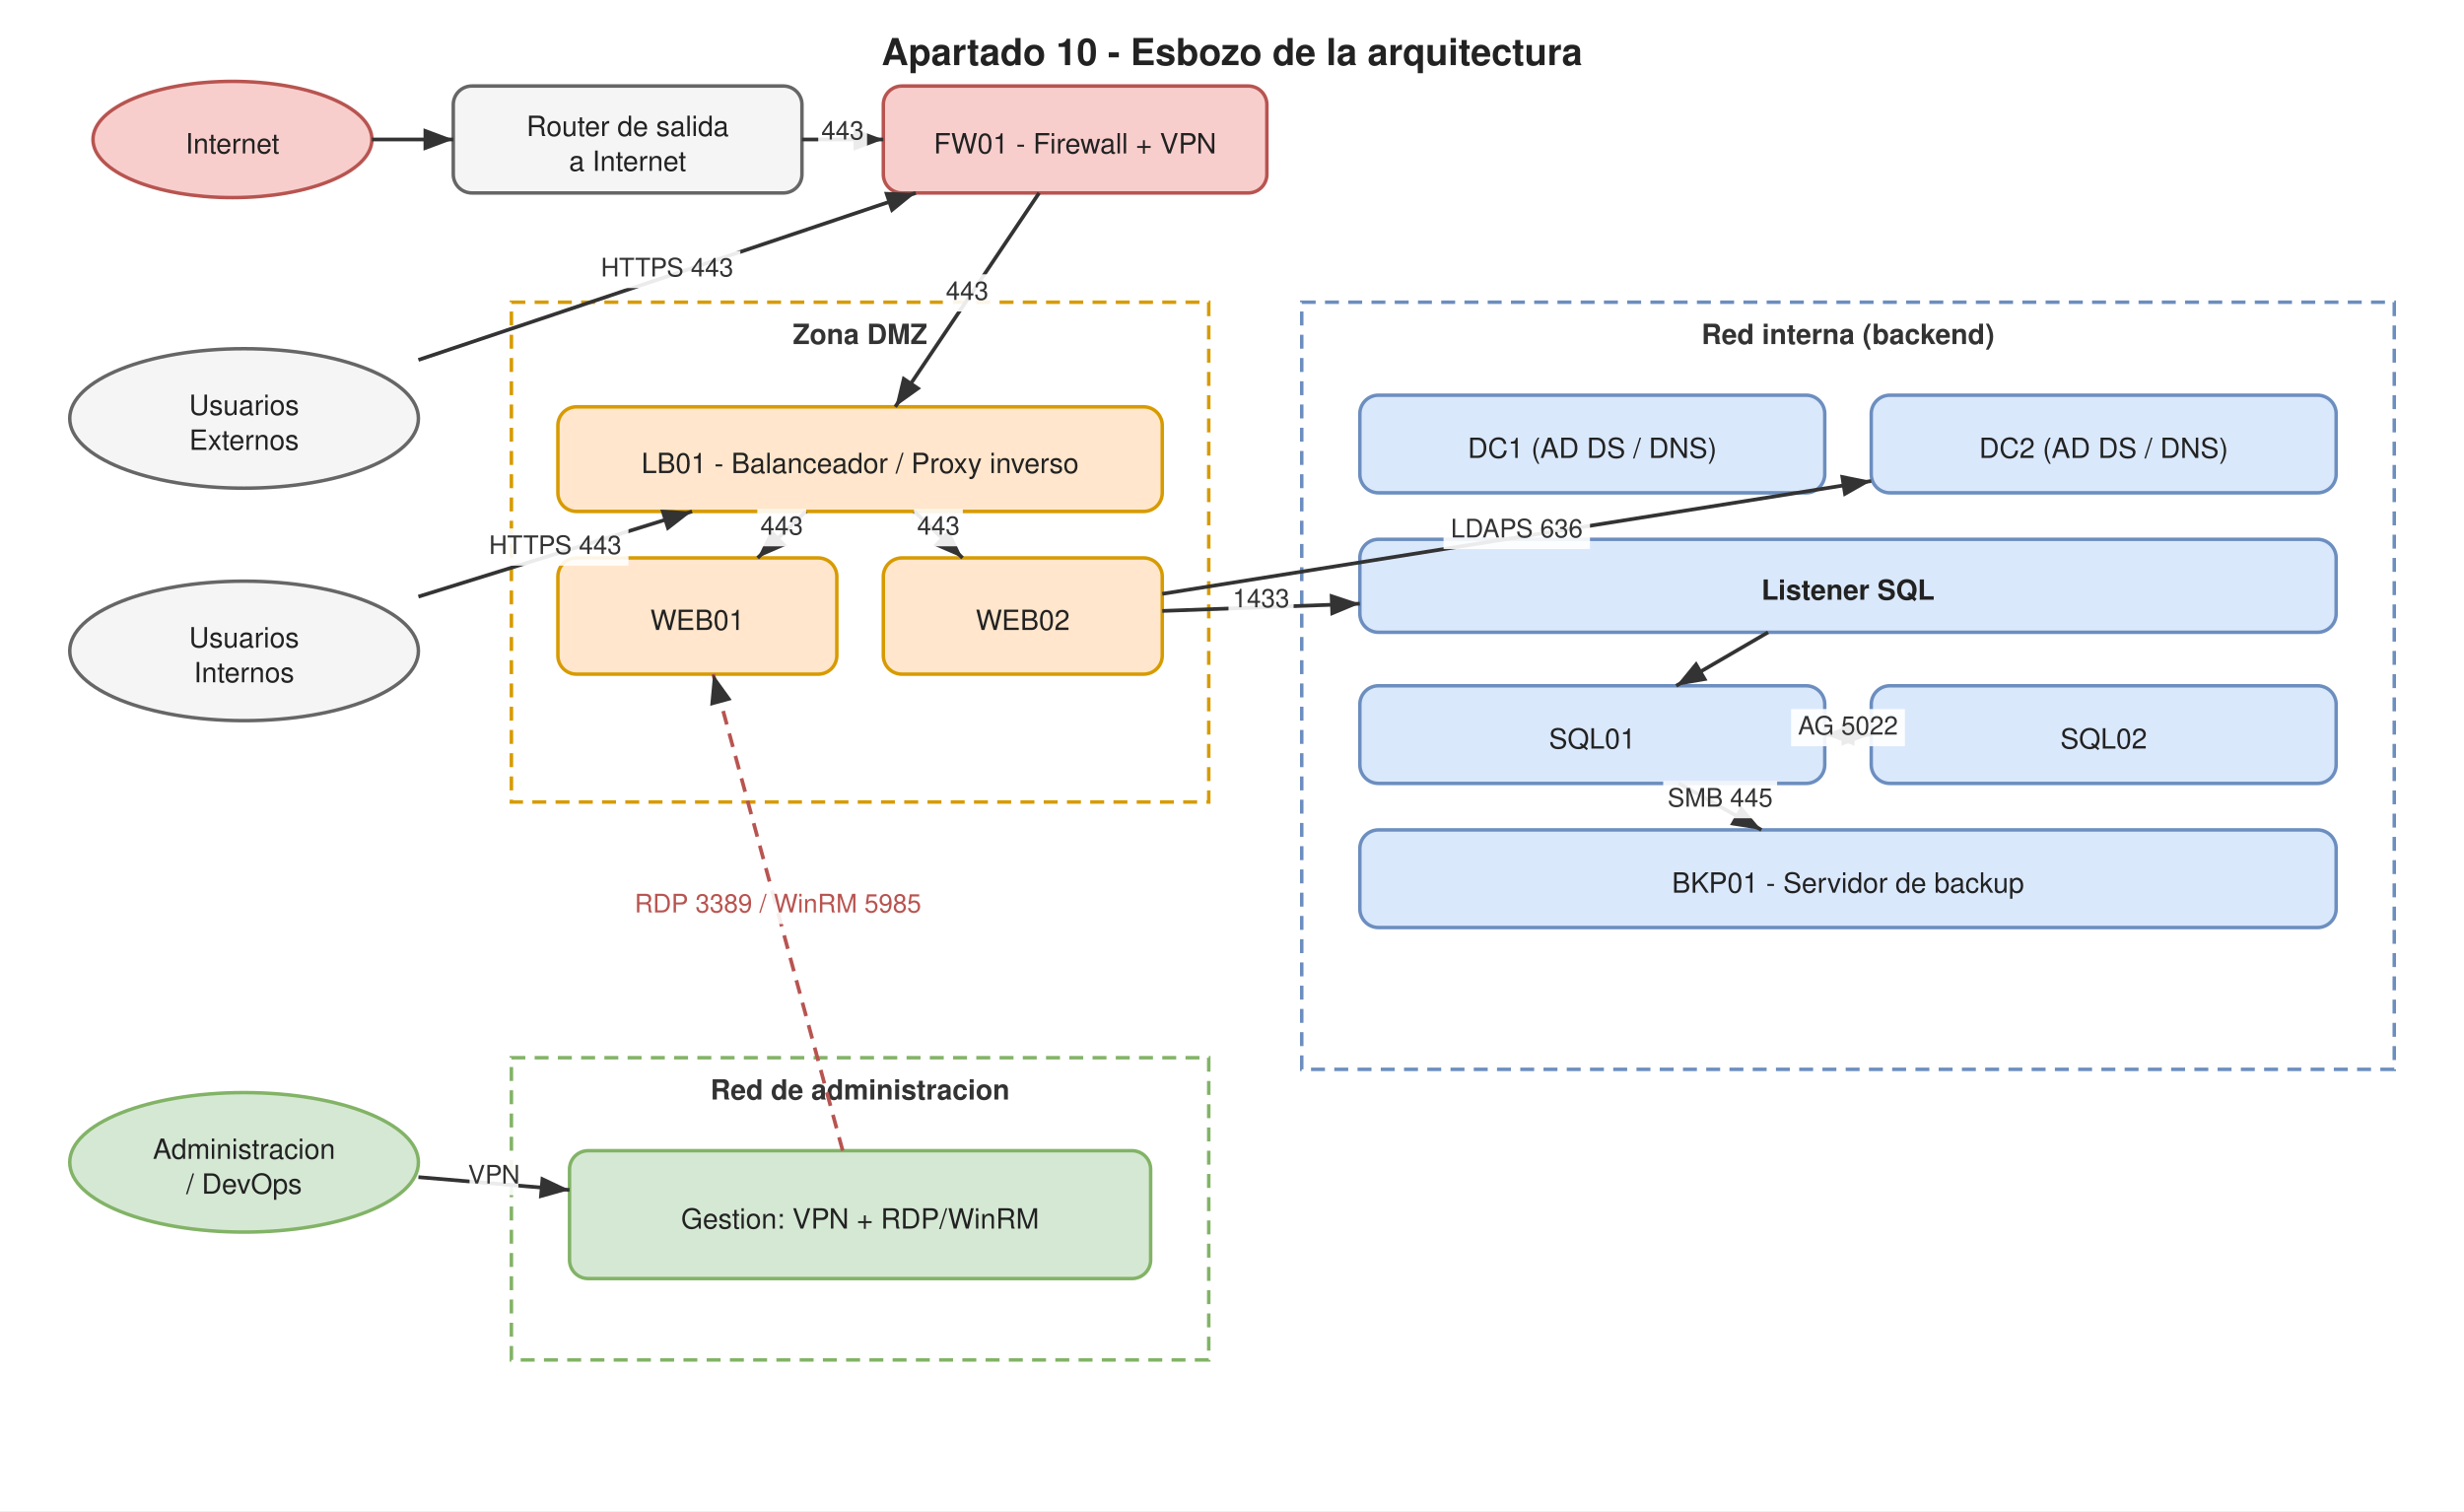
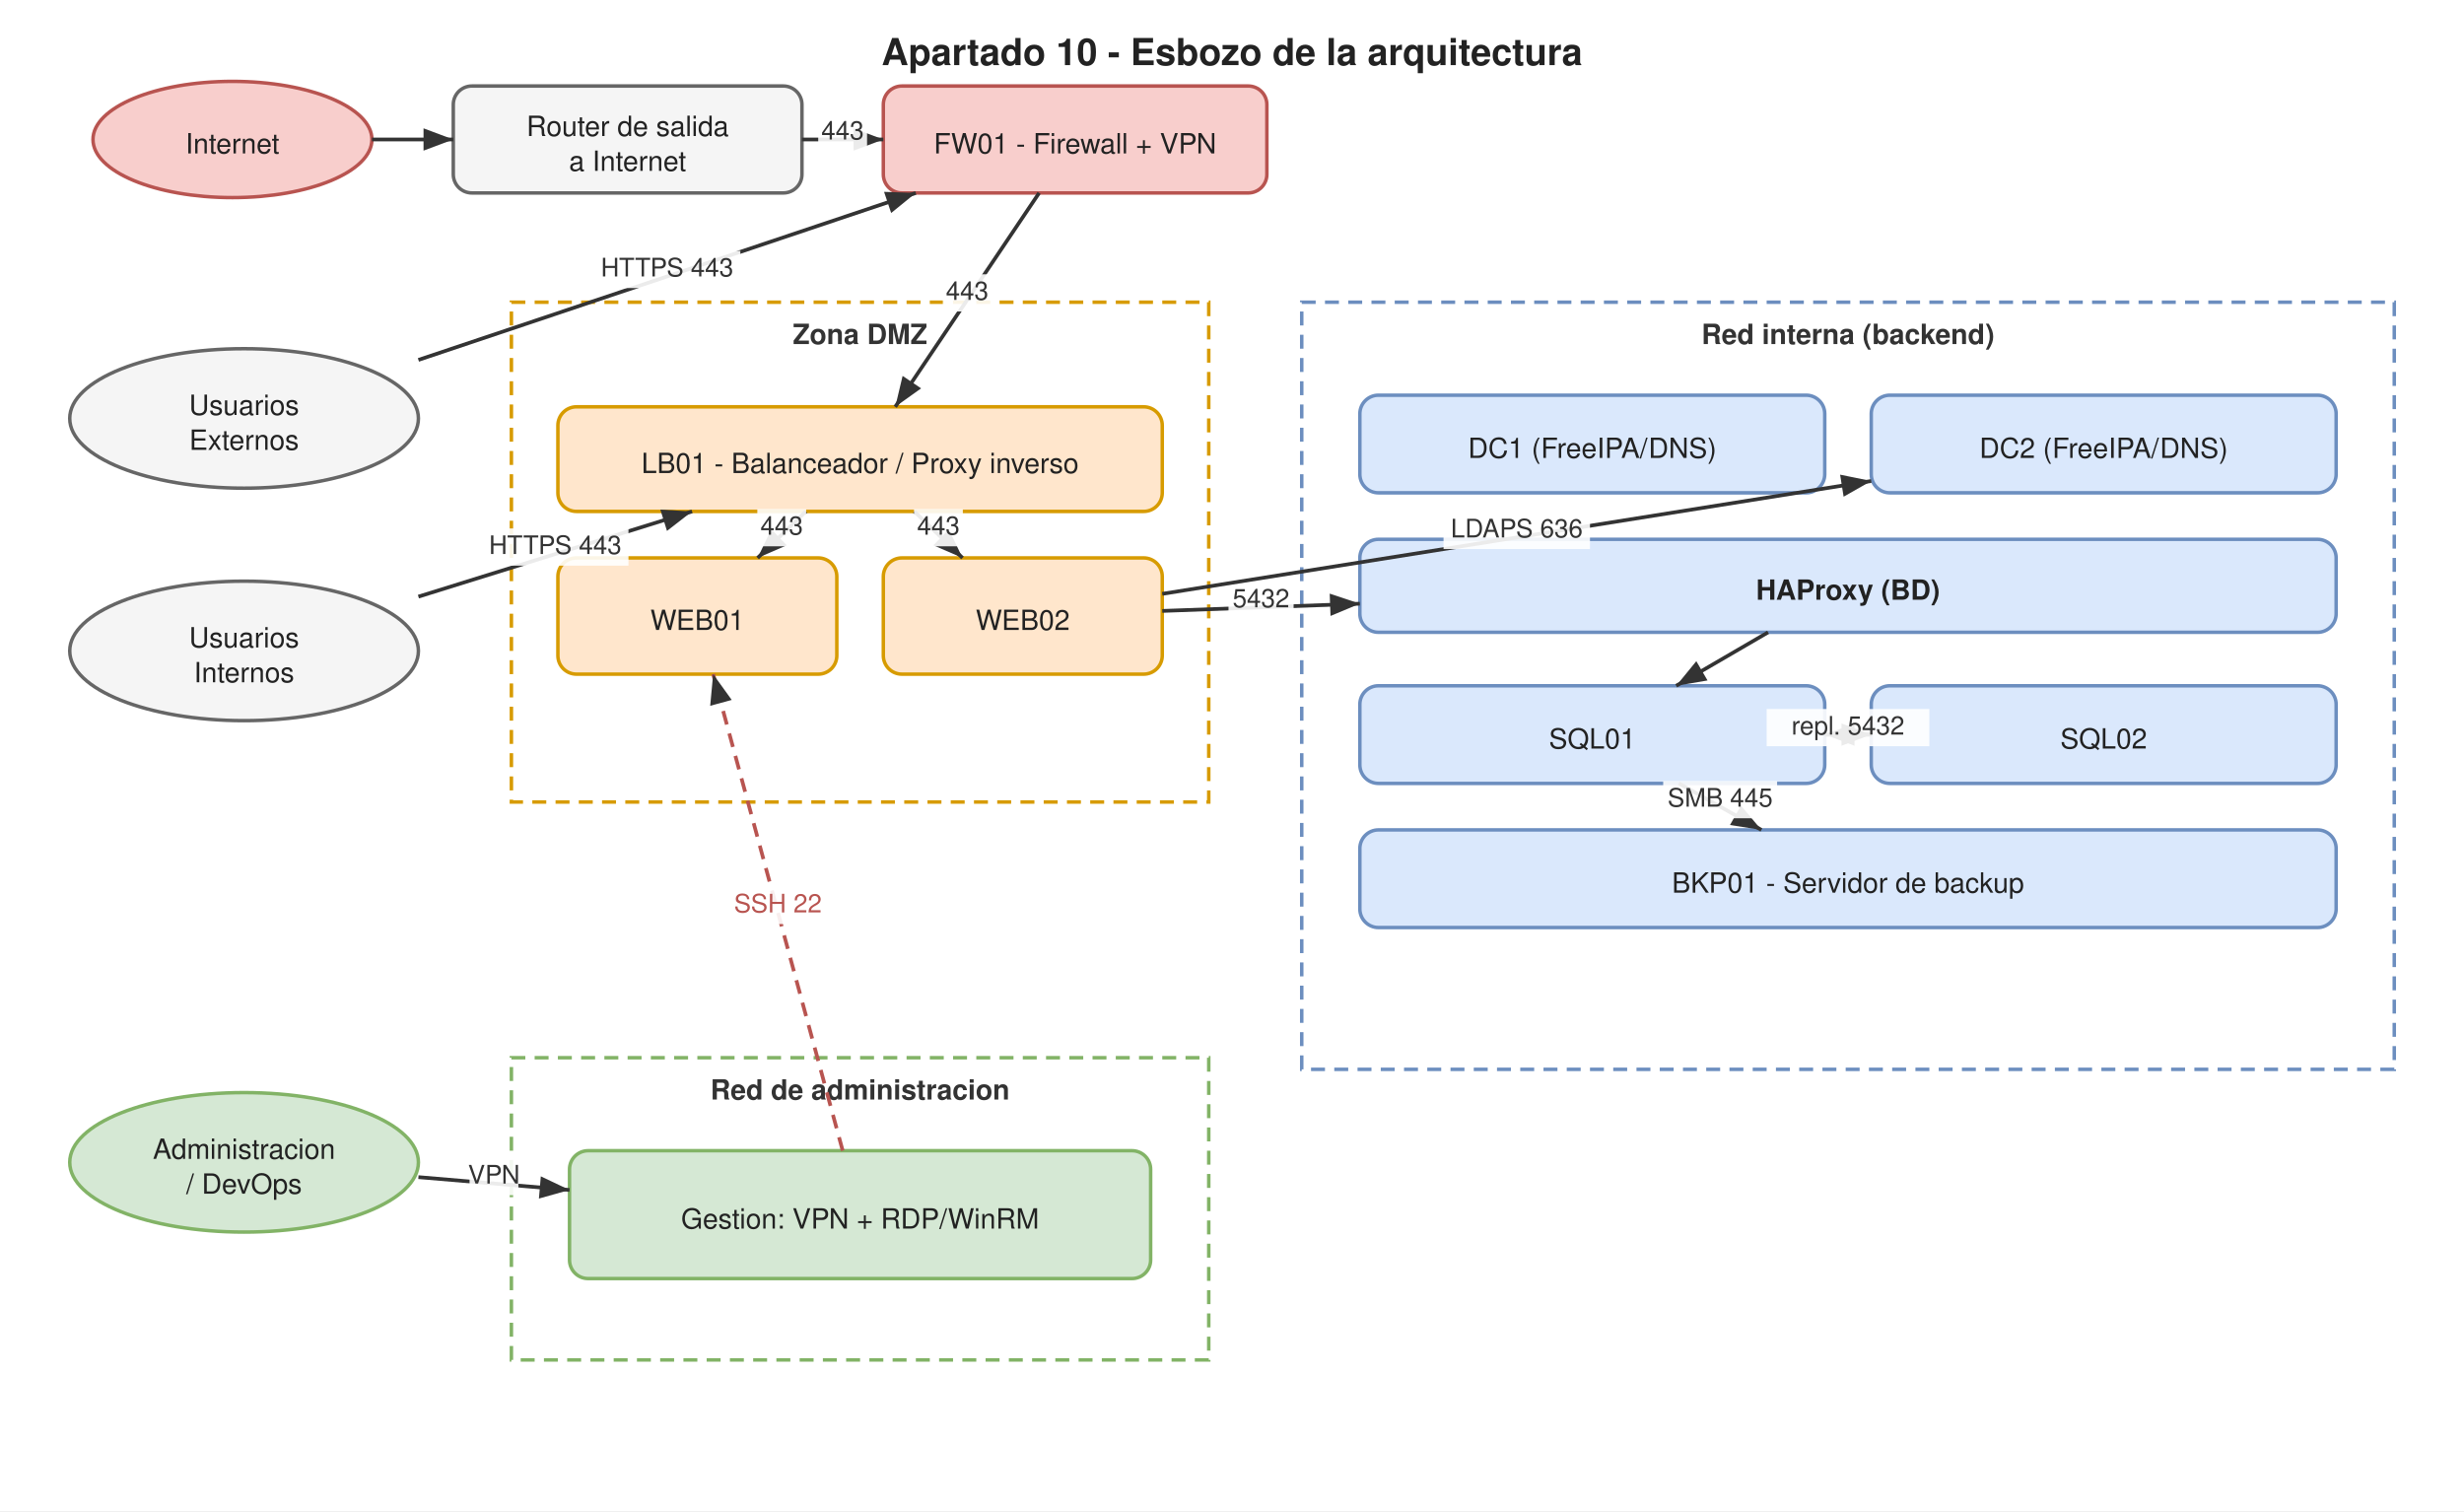
<svg xmlns="http://www.w3.org/2000/svg" width="1060" height="650" viewBox="0 0 1060 650" font-family="Helvetica, Arial, sans-serif">
  <defs>
    <marker id="arr" markerWidth="10" markerHeight="10" refX="8" refY="3" orient="auto" markerUnits="strokeWidth">
      <path d="M0,0 L8,3 L0,6 z" fill="#333333" />
    </marker>
  </defs>
  <rect x="0" y="0" width="1060" height="650" fill="white" />
  <text x="530" y="28" text-anchor="middle" font-size="16" font-weight="bold" fill="#222">Apartado 10 - Esbozo de la arquitectura</text>
  <ellipse cx="100" cy="60" rx="60" ry="25" fill="#f8cecc" stroke="#b85450" stroke-width="1.5" />
  <text x="100" y="66" text-anchor="middle" font-size="12" fill="#222">Internet</text>
  <rect x="195" y="37" width="150" height="46" rx="8" fill="#f5f5f5" stroke="#666666" stroke-width="1.5" />
  <text x="270" y="58.5" text-anchor="middle" font-size="12" fill="#222">Router de salida</text>
  <text x="270" y="73.5" text-anchor="middle" font-size="12" fill="#222">a Internet</text>
  <rect x="380" y="37" width="165" height="46" rx="8" fill="#f8cecc" stroke="#b85450" stroke-width="1.5" />
  <text x="462.5" y="66" text-anchor="middle" font-size="12" fill="#222">FW01 - Firewall + VPN</text>
  <ellipse cx="105" cy="180" rx="75" ry="30" fill="#f5f5f5" stroke="#666666" stroke-width="1.5" />
  <text x="105" y="178.5" text-anchor="middle" font-size="12" fill="#222">Usuarios</text>
  <text x="105" y="193.5" text-anchor="middle" font-size="12" fill="#222">Externos</text>
  <ellipse cx="105" cy="280" rx="75" ry="30" fill="#f5f5f5" stroke="#666666" stroke-width="1.5" />
  <text x="105" y="278.5" text-anchor="middle" font-size="12" fill="#222">Usuarios</text>
  <text x="105" y="293.5" text-anchor="middle" font-size="12" fill="#222">Internos</text>
  <ellipse cx="105" cy="500" rx="75" ry="30" fill="#d5e8d4" stroke="#82b366" stroke-width="1.5" />
  <text x="105" y="498.5" text-anchor="middle" font-size="12" fill="#222">Administracion</text>
  <text x="105" y="513.5" text-anchor="middle" font-size="12" fill="#222">/ DevOps</text>
  <rect x="220" y="130" width="300" height="215" rx="0" fill="none" stroke="#d79b00" stroke-width="1.5" stroke-dasharray="6 4" />
  <text x="370" y="148" text-anchor="middle" font-size="12" font-weight="bold" fill="#333">Zona DMZ</text>
  <rect x="560" y="130" width="470" height="330" rx="0" fill="none" stroke="#6c8ebf" stroke-width="1.5" stroke-dasharray="6 4" />
  <text x="795" y="148" text-anchor="middle" font-size="12" font-weight="bold" fill="#333">Red interna (backend)</text>
  <rect x="220" y="455" width="300" height="130" rx="0" fill="none" stroke="#82b366" stroke-width="1.5" stroke-dasharray="6 4" />
  <text x="370" y="473" text-anchor="middle" font-size="12" font-weight="bold" fill="#333">Red de administracion</text>
  <rect x="240" y="175" width="260" height="45" rx="8" fill="#ffe6cc" stroke="#d79b00" stroke-width="1.5" />
  <text x="370" y="203.5" text-anchor="middle" font-size="12" fill="#222">LB01 - Balanceador / Proxy inverso</text>
  <rect x="240" y="240" width="120" height="50" rx="8" fill="#ffe6cc" stroke="#d79b00" stroke-width="1.5" />
  <text x="300" y="271" text-anchor="middle" font-size="12" fill="#222">WEB01</text>
  <rect x="380" y="240" width="120" height="50" rx="8" fill="#ffe6cc" stroke="#d79b00" stroke-width="1.5" />
  <text x="440" y="271" text-anchor="middle" font-size="12" fill="#222">WEB02</text>
  <rect x="585" y="170" width="200" height="42" rx="8" fill="#dae8fc" stroke="#6c8ebf" stroke-width="1.5" />
-   <text x="685" y="197" text-anchor="middle" font-size="12" fill="#222">DC1 (AD DS / DNS)</text>
+   <text x="685" y="197" text-anchor="middle" font-size="12" fill="#222">DC1 (FreeIPA/DNS)</text>
  <rect x="805" y="170" width="200" height="42" rx="8" fill="#dae8fc" stroke="#6c8ebf" stroke-width="1.5" />
-   <text x="905" y="197" text-anchor="middle" font-size="12" fill="#222">DC2 (AD DS / DNS)</text>
+   <text x="905" y="197" text-anchor="middle" font-size="12" fill="#222">DC2 (FreeIPA/DNS)</text>
  <rect x="585" y="232" width="420" height="40" rx="8" fill="#dae8fc" stroke="#6c8ebf" stroke-width="1.5" />
-   <text x="795" y="258" text-anchor="middle" font-size="12" font-weight="bold" fill="#222">Listener SQL</text>
+   <text x="795" y="258" text-anchor="middle" font-size="12" font-weight="bold" fill="#222">HAProxy (BD)</text>
  <rect x="585" y="295" width="200" height="42" rx="8" fill="#dae8fc" stroke="#6c8ebf" stroke-width="1.5" />
  <text x="685" y="322" text-anchor="middle" font-size="12" fill="#222">SQL01</text>
  <rect x="805" y="295" width="200" height="42" rx="8" fill="#dae8fc" stroke="#6c8ebf" stroke-width="1.5" />
  <text x="905" y="322" text-anchor="middle" font-size="12" fill="#222">SQL02</text>
  <rect x="585" y="357" width="420" height="42" rx="8" fill="#dae8fc" stroke="#6c8ebf" stroke-width="1.5" />
  <text x="795" y="384" text-anchor="middle" font-size="12" fill="#222">BKP01 - Servidor de backup</text>
  <rect x="245" y="495" width="250" height="55" rx="8" fill="#d5e8d4" stroke="#82b366" stroke-width="1.5" />
  <text x="370" y="528.5" text-anchor="middle" font-size="12" fill="#222">Gestion: VPN + RDP/WinRM</text>
  <line x1="160" y1="60" x2="195" y2="60" stroke="#333333" stroke-width="1.6" marker-end="url(#arr)" />
  <line x1="345" y1="60" x2="380" y2="60" stroke="#333333" stroke-width="1.6" marker-end="url(#arr)" />
  <rect x="352" y="49" width="21" height="16" fill="white" stroke="none" opacity="0.9" />
  <text x="362.5" y="60" text-anchor="middle" font-size="11" fill="#333333">443</text>
  <line x1="180" y1="154.825" x2="393.979" y2="83" stroke="#333333" stroke-width="1.6" marker-end="url(#arr)" />
  <rect x="255.49" y="107.913" width="63" height="16" fill="white" stroke="none" opacity="0.9" />
  <text x="286.99" y="118.913" text-anchor="middle" font-size="11" fill="#333333">HTTPS 443</text>
  <line x1="180" y1="256.651" x2="297.727" y2="220" stroke="#333333" stroke-width="1.6" marker-end="url(#arr)" />
  <rect x="207.364" y="227.325" width="63" height="16" fill="white" stroke="none" opacity="0.9" />
  <text x="238.864" y="238.325" text-anchor="middle" font-size="11" fill="#333333">HTTPS 443</text>
  <line x1="447.027" y1="83" x2="385.136" y2="175" stroke="#333333" stroke-width="1.6" marker-end="url(#arr)" />
  <rect x="405.582" y="118" width="21" height="16" fill="white" stroke="none" opacity="0.9" />
  <text x="416.082" y="129" text-anchor="middle" font-size="11" fill="#333333">443</text>
  <line x1="346.667" y1="220" x2="325.926" y2="240" stroke="#333333" stroke-width="1.6" marker-end="url(#arr)" />
  <rect x="325.796" y="219" width="21" height="16" fill="white" stroke="none" opacity="0.9" />
  <text x="336.296" y="230" text-anchor="middle" font-size="11" fill="#333333">443</text>
  <line x1="393.333" y1="220" x2="414.074" y2="240" stroke="#333333" stroke-width="1.6" marker-end="url(#arr)" />
  <rect x="393.204" y="219" width="21" height="16" fill="white" stroke="none" opacity="0.9" />
  <text x="403.704" y="230" text-anchor="middle" font-size="11" fill="#333333">443</text>
  <line x1="500" y1="262.803" x2="585" y2="259.69" stroke="#333333" stroke-width="1.6" marker-end="url(#arr)" />
  <rect x="528.5" y="250.246" width="28" height="16" fill="white" stroke="none" opacity="0.9" />
-   <text x="542.5" y="261.246" text-anchor="middle" font-size="11" fill="#333333">1433</text>
+   <text x="542.5" y="261.246" text-anchor="middle" font-size="11" fill="#333333">5432</text>
  <line x1="500" y1="255.452" x2="805" y2="206.914" stroke="#333333" stroke-width="1.6" marker-end="url(#arr)" />
  <rect x="621" y="220.183" width="63" height="16" fill="white" stroke="none" opacity="0.9" />
  <text x="652.5" y="231.183" text-anchor="middle" font-size="11" fill="#333333">LDAPS 636</text>
  <line x1="760.625" y1="272" x2="721.094" y2="295" stroke="#333333" stroke-width="1.6" marker-end="url(#arr)" />
  <line x1="785" y1="316" x2="805" y2="316" stroke="#333333" stroke-width="1.6" marker-end="url(#arr)" />
  <line x1="805" y1="316" x2="785" y2="316" stroke="#333333" stroke-width="1.6" marker-end="url(#arr)" />
-   <rect x="770.5" y="305" width="49" height="16" fill="white" stroke="none" opacity="0.9" />
-   <text x="795" y="316" text-anchor="middle" font-size="11" fill="#333333">AG 5022</text>
+   <rect x="760" y="305" width="70" height="16" fill="white" stroke="none" opacity="0.9" />
+   <text x="795" y="316" text-anchor="middle" font-size="11" fill="#333333">repl. 5432</text>
  <line x1="722.258" y1="337" x2="757.742" y2="357" stroke="#333333" stroke-width="1.6" marker-end="url(#arr)" />
  <rect x="715.5" y="336" width="49" height="16" fill="white" stroke="none" opacity="0.9" />
  <text x="740" y="347" text-anchor="middle" font-size="11" fill="#333333">SMB 445</text>
  <line x1="180" y1="506.368" x2="245" y2="511.887" stroke="#333333" stroke-width="1.6" marker-end="url(#arr)" />
  <rect x="202" y="498.127" width="21" height="16" fill="white" stroke="none" opacity="0.9" />
  <text x="212.5" y="509.127" text-anchor="middle" font-size="11" fill="#333333">VPN</text>
  <line x1="362.524" y1="495" x2="306.796" y2="290" stroke="#b85450" stroke-width="1.6" marker-end="url(#arr)" stroke-dasharray="6 4" />
-   <rect x="261.16" y="381.5" width="147" height="16" fill="white" stroke="none" opacity="0.9" />
-   <text x="334.66" y="392.5" text-anchor="middle" font-size="11" fill="#b85450">RDP 3389 / WinRM 5985</text>
+   <rect x="313.66" y="381.5" width="42" height="16" fill="white" stroke="none" opacity="0.9" />
+   <text x="334.66" y="392.5" text-anchor="middle" font-size="11" fill="#b85450">SSH 22</text>
</svg>
